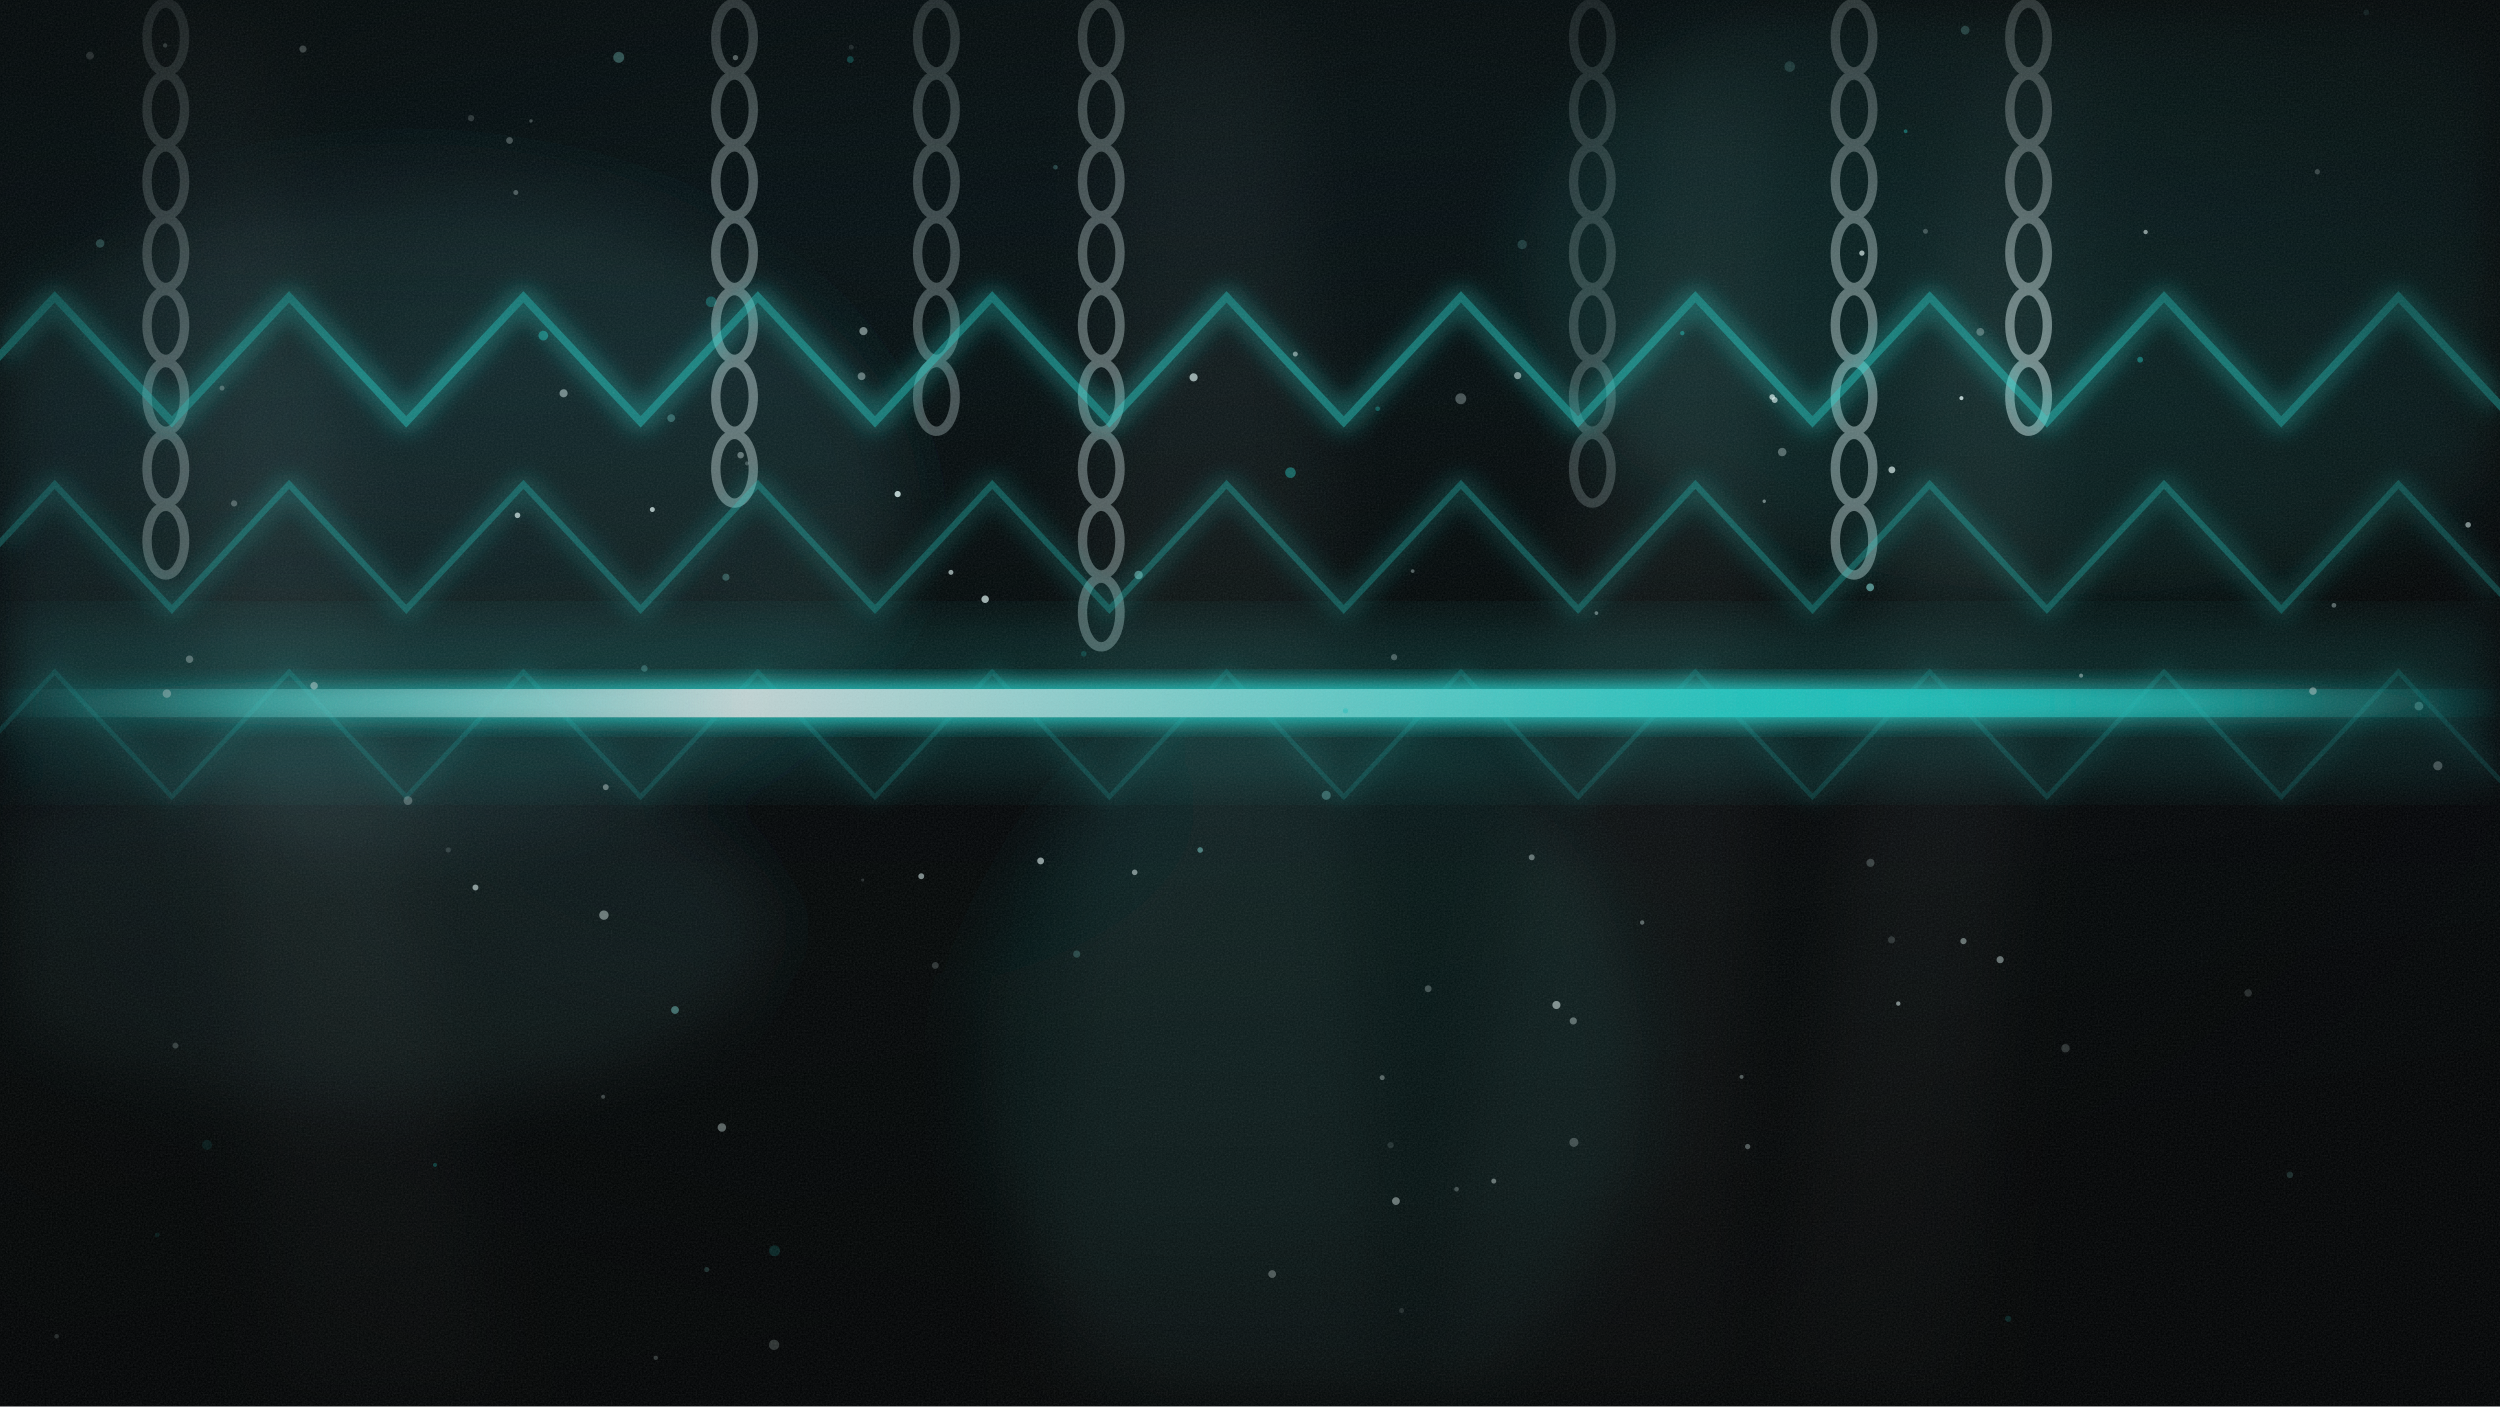
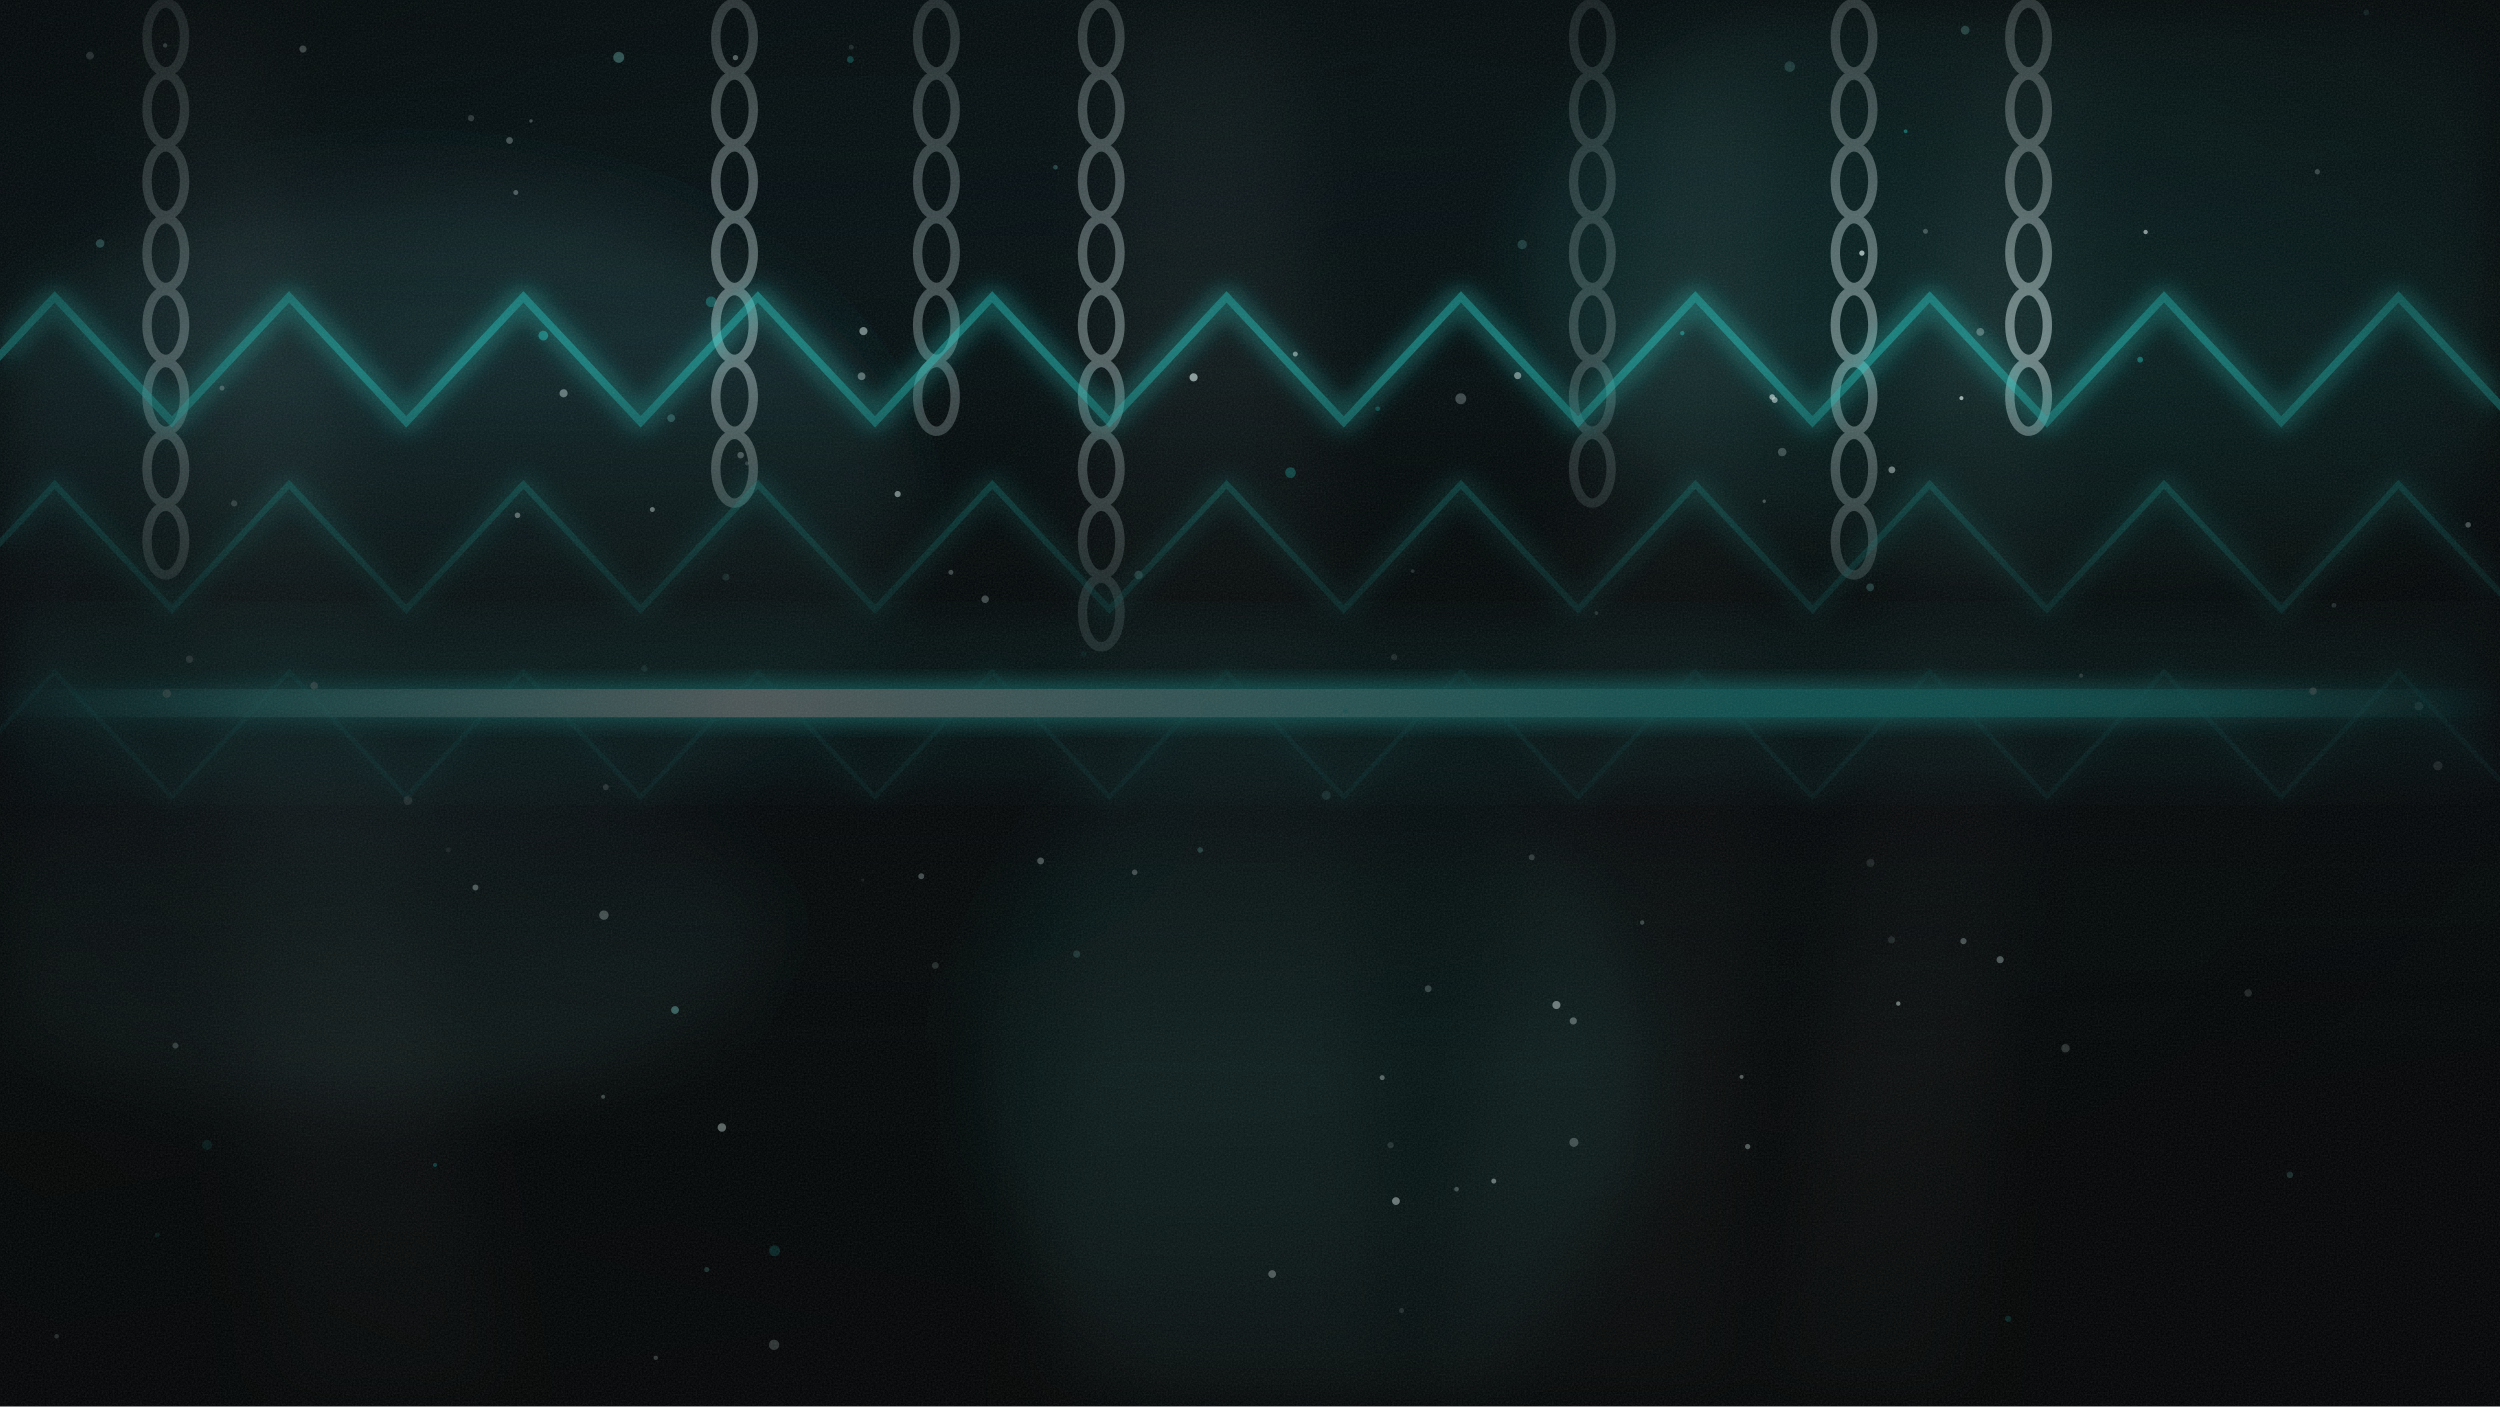
<svg xmlns="http://www.w3.org/2000/svg" class="art art--maniacal-chains" viewBox="0 0 1600 900" preserveAspectRatio="xMidYMid slice" role="img" aria-label="A cyan beam through mirrored zigzags and hanging chains">
  <defs>
    <linearGradient id="g-bg" x1="0" y1="0" x2="0.3" y2="1">
      <stop offset="0%" stop-color="#04181c" />
      <stop offset="58%" stop-color="#010708" />
      <stop offset="100%" stop-color="#000203" />
    </linearGradient>
    <linearGradient id="g-slab" x1="0" y1="0" x2="0.4" y2="1">
      <stop offset="0%" stop-color="#25e8e0" stop-opacity="0.42" />
      <stop offset="100%" stop-color="#000203" stop-opacity="0.72" />
    </linearGradient>
    <linearGradient id="g-blade" x1="0" y1="0" x2="1" y2="1">
      <stop offset="0%" stop-color="#e8fffe" stop-opacity="0.7" />
      <stop offset="60%" stop-color="#25e8e0" stop-opacity="0.28" />
      <stop offset="100%" stop-color="#8ff5f0" stop-opacity="0" />
    </linearGradient>
    <linearGradient id="g-beam" x1="0" y1="0" x2="1" y2="0">
      <stop offset="0%" stop-color="#25e8e0" stop-opacity="0" />
      <stop offset="30%" stop-color="#e8fffe" />
      <stop offset="70%" stop-color="#25e8e0" />
      <stop offset="100%" stop-color="#25e8e0" stop-opacity="0" />
    </linearGradient>
    <radialGradient id="g-orb" cx="42%" cy="38%" r="62%">
      <stop offset="0%" stop-color="#e8fffe" />
      <stop offset="38%" stop-color="#25e8e0" />
      <stop offset="78%" stop-color="#8ff5f0" stop-opacity="0.7" />
      <stop offset="100%" stop-color="#000203" />
    </radialGradient>
    <radialGradient id="g-halo" cx="50%" cy="50%" r="50%">
      <stop offset="0%" stop-color="#25e8e0" stop-opacity="0.42" />
      <stop offset="100%" stop-color="#25e8e0" stop-opacity="0" />
    </radialGradient>
    <linearGradient id="g-vig" x1="0" y1="0" x2="0" y2="1">
      <stop offset="0%" stop-color="#000203" stop-opacity="0.42" />
      <stop offset="26%" stop-color="#000203" stop-opacity="0.02" />
      <stop offset="100%" stop-color="#000203" stop-opacity="0.5" />
    </linearGradient>
    <filter id="g-glow" x="-70%" y="-70%" width="240%" height="240%">
      <feGaussianBlur stdDeviation="8" result="b" />
      <feFlood flood-color="#25e8e0" result="fc" />
      <feComposite in="fc" in2="b" operator="in" result="g" />
      <feMerge>
        <feMergeNode in="g" />
        <feMergeNode in="g" />
        <feMergeNode in="SourceGraphic" />
      </feMerge>
    </filter>
    <filter id="g-soft">
      <feGaussianBlur stdDeviation="20" />
    </filter>
    <radialGradient id="g-corner" cx="50%" cy="46%" r="72%">
      <stop offset="55%" stop-color="#000203" stop-opacity="0" />
      <stop offset="100%" stop-color="#000203" stop-opacity="0.72" />
    </radialGradient>
    <filter id="g-grain">
      <feTurbulence type="fractalNoise" baseFrequency="0.85" numOctaves="4" />
      <feColorMatrix type="saturate" values="0" />
    </filter>
  </defs>
  <rect width="1600" height="900" fill="url(#g-bg)" />
  <g filter="url(#g-soft)">
    <ellipse cx="226.3" cy="595.3" rx="260.4" ry="111.7" fill="#8ff5f0" opacity="0.1" />
    <ellipse cx="229.4" cy="265.9" rx="426.1" ry="111.4" fill="#04181c" opacity="0.1" />
    <ellipse cx="839.8" cy="686.2" rx="212.3" ry="234.7" fill="#25e8e0" opacity="0.1" />
    <ellipse cx="260.4" cy="329" rx="312.3" ry="209.7" fill="#8ff5f0" opacity="0.1" />
    <ellipse cx="438.1" cy="6" rx="452.7" ry="115.3" fill="#04181c" opacity="0.1" />
    <ellipse cx="522.6" cy="515.9" rx="241.6" ry="123.1" fill="#04181c" opacity="0.1" />
    <ellipse cx="106.7" cy="429.7" rx="436.9" ry="103.2" fill="#04181c" opacity="0.1" />
    <ellipse cx="1327.9" cy="170.9" rx="354.2" ry="209.1" fill="#25e8e0" opacity="0.1" />
  </g>
  <g filter="url(#g-soft)" opacity="0.5">
    <path d="M725.4 -101.8 L811.7 -101.8 L894.3 960 L664.7 960 Z" fill="#e8fffe" opacity="0.1" />
    <path d="M1261.7 28.3 L1335.3 28.3 L1250.6 960 L1121.1 960 Z" fill="#e8fffe" opacity="0.1" />
    <path d="M89.4 -3.3 L162.9 -3.3 L329.7 960 L185.2 960 Z" fill="#e8fffe" opacity="0.1" />
    <path d="M1225.2 27.2 L1309.7 27.2 L1530.3 960 L1314.9 960 Z" fill="#e8fffe" opacity="0" />
    <path d="M1068.7 39.2 L1137 39.2 L1105.7 960 L896 960 Z" fill="#e8fffe" opacity="0.1" />
  </g>
  <g transform="translate(470.1 0)" fill="none" stroke="#e8fffe" stroke-width="6" opacity="0.40">
    <ellipse cy="24" rx="12" ry="22" />
    <ellipse cy="70" rx="12" ry="22" />
    <ellipse cy="116" rx="12" ry="22" />
    <ellipse cy="162" rx="12" ry="22" />
    <ellipse cy="208" rx="12" ry="22" />
    <ellipse cy="254" rx="12" ry="22" />
    <ellipse cy="300" rx="12" ry="22" />
  </g>
  <g transform="translate(599.3 0)" fill="none" stroke="#e8fffe" stroke-width="6" opacity="0.30">
    <ellipse cy="24" rx="12" ry="22" />
    <ellipse cy="70" rx="12" ry="22" />
    <ellipse cy="116" rx="12" ry="22" />
    <ellipse cy="162" rx="12" ry="22" />
    <ellipse cy="208" rx="12" ry="22" />
    <ellipse cy="254" rx="12" ry="22" />
  </g>
  <g transform="translate(1298.3 0)" fill="none" stroke="#e8fffe" stroke-width="6" opacity="0.47">
    <ellipse cy="24" rx="12" ry="22" />
    <ellipse cy="70" rx="12" ry="22" />
    <ellipse cy="116" rx="12" ry="22" />
    <ellipse cy="162" rx="12" ry="22" />
    <ellipse cy="208" rx="12" ry="22" />
    <ellipse cy="254" rx="12" ry="22" />
  </g>
  <g transform="translate(704.8 0)" fill="none" stroke="#e8fffe" stroke-width="6" opacity="0.36">
    <ellipse cy="24" rx="12" ry="22" />
    <ellipse cy="70" rx="12" ry="22" />
    <ellipse cy="116" rx="12" ry="22" />
    <ellipse cy="162" rx="12" ry="22" />
    <ellipse cy="208" rx="12" ry="22" />
    <ellipse cy="254" rx="12" ry="22" />
    <ellipse cy="300" rx="12" ry="22" />
    <ellipse cy="346" rx="12" ry="22" />
    <ellipse cy="392" rx="12" ry="22" />
  </g>
  <g transform="translate(106.1 0)" fill="none" stroke="#e8fffe" stroke-width="6" opacity="0.33">
    <ellipse cy="24" rx="12" ry="22" />
    <ellipse cy="70" rx="12" ry="22" />
    <ellipse cy="116" rx="12" ry="22" />
    <ellipse cy="162" rx="12" ry="22" />
    <ellipse cy="208" rx="12" ry="22" />
    <ellipse cy="254" rx="12" ry="22" />
    <ellipse cy="300" rx="12" ry="22" />
    <ellipse cy="346" rx="12" ry="22" />
  </g>
  <g transform="translate(1186.6 0)" fill="none" stroke="#e8fffe" stroke-width="6" opacity="0.42">
    <ellipse cy="24" rx="12" ry="22" />
    <ellipse cy="70" rx="12" ry="22" />
    <ellipse cy="116" rx="12" ry="22" />
    <ellipse cy="162" rx="12" ry="22" />
    <ellipse cy="208" rx="12" ry="22" />
    <ellipse cy="254" rx="12" ry="22" />
    <ellipse cy="300" rx="12" ry="22" />
    <ellipse cy="346" rx="12" ry="22" />
  </g>
  <g transform="translate(1019.1 0)" fill="none" stroke="#e8fffe" stroke-width="6" opacity="0.20">
    <ellipse cy="24" rx="12" ry="22" />
    <ellipse cy="70" rx="12" ry="22" />
    <ellipse cy="116" rx="12" ry="22" />
    <ellipse cy="162" rx="12" ry="22" />
    <ellipse cy="208" rx="12" ry="22" />
    <ellipse cy="254" rx="12" ry="22" />
    <ellipse cy="300" rx="12" ry="22" />
  </g>
  <path d="M-40 270 L35 190 L110 270 L185 190 L260 270 L335 190 L410 270 L485 190 L560 270 L635 190 L710 270 L785 190 L860 270 L935 190 L1010 270 L1085 190 L1160 270 L1235 190 L1310 270 L1385 190 L1460 270 L1535 190 L1610 270 L1685 190 L1760 270" fill="none" stroke="#25e8e0" stroke-width="5" opacity="0.50" filter="url(#g-glow)" />
  <path d="M-40 390 L35 310 L110 390 L185 310 L260 390 L335 310 L410 390 L485 310 L560 390 L635 310 L710 390 L785 310 L860 390 L935 310 L1010 390 L1085 310 L1160 390 L1235 310 L1310 390 L1385 310 L1460 390 L1535 310 L1610 390 L1685 310 L1760 390" fill="none" stroke="#25e8e0" stroke-width="4" opacity="0.37" filter="url(#g-glow)" />
  <path d="M-40 510 L35 430 L110 510 L185 430 L260 510 L335 430 L410 510 L485 430 L560 510 L635 430 L710 510 L785 430 L860 510 L935 430 L1010 510 L1085 430 L1160 510 L1235 430 L1310 510 L1385 430 L1460 510 L1535 430 L1610 510 L1685 430 L1760 510" fill="none" stroke="#25e8e0" stroke-width="3" opacity="0.24" filter="url(#g-glow)" />
  <rect x="0" y="396" width="1600" height="108" fill="#25e8e0" opacity="0.16" filter="url(#g-soft)" />
  <rect x="0" y="441" width="1600" height="18" fill="url(#g-beam)" filter="url(#g-glow)" />
  <g fill="#e8fffe">
    <circle cx="890" cy="732.9" r="2.0" opacity="0.21" />
    <circle cx="971.3" cy="240.4" r="2.3" opacity="0.51" />
    <circle cx="893.4" cy="768.7" r="2.5" opacity="0.75" />
    <circle cx="1267.4" cy="212.4" r="2.5" opacity="0.31" />
    <circle cx="589.6" cy="560.8" r="1.9" opacity="0.71" />
    <circle cx="149.8" cy="322.2" r="2.0" opacity="0.32" />
    <circle cx="1373.2" cy="148.5" r="1.4" opacity="0.81" />
    <circle cx="261.1" cy="512.4" r="2.8" opacity="0.35" />
    <circle cx="1483.1" cy="109.9" r="1.7" opacity="0.43" />
    <circle cx="142.1" cy="248.4" r="1.6" opacity="0.31" />
    <circle cx="1118.5" cy="733.8" r="1.7" opacity="0.54" />
    <circle cx="1134.2" cy="254.1" r="1.8" opacity="0.68" />
    <circle cx="904.1" cy="365.5" r="1.2" opacity="0.38" />
    <circle cx="598.6" cy="617.9" r="2.2" opacity="0.26" />
    <circle cx="1210.8" cy="300.7" r="2.2" opacity="0.71" />
    <circle cx="892.2" cy="420.6" r="2.0" opacity="0.34" />
    <circle cx="121.3" cy="421.9" r="2.4" opacity="0.40" />
    <circle cx="1214.9" cy="642.3" r="1.4" opacity="0.76" />
    <circle cx="1480.3" cy="442.3" r="2.4" opacity="0.53" />
    <circle cx="608.6" cy="366.3" r="1.6" opacity="0.69" />
    <circle cx="814.2" cy="815.4" r="2.5" opacity="0.63" />
    <circle cx="326.1" cy="89.9" r="2.2" opacity="0.44" />
    <circle cx="105.7" cy="29.1" r="1.4" opacity="0.55" />
    <circle cx="1140.6" cy="289.3" r="2.7" opacity="0.35" />
    <circle cx="1135.8" cy="256" r="1.9" opacity="0.64" />
    <circle cx="1191.6" cy="162" r="1.7" opacity="0.78" />
    <circle cx="980.3" cy="548.7" r="1.9" opacity="0.54" />
    <circle cx="1129.1" cy="320.8" r="1.1" opacity="0.50" />
    <circle cx="1280.1" cy="614.2" r="2.3" opacity="0.60" />
    <circle cx="304.3" cy="568" r="1.9" opacity="0.78" />
    <circle cx="36.2" cy="855.2" r="1.5" opacity="0.75" />
    <circle cx="301.5" cy="75.6" r="2.0" opacity="0.31" />
    <circle cx="726.2" cy="558.3" r="1.8" opacity="0.68" />
    <circle cx="1331.9" cy="432.4" r="1.3" opacity="0.49" />
    <circle cx="1021.7" cy="392.4" r="1.2" opacity="0.45" />
    <circle cx="1006.9" cy="653.4" r="2.3" opacity="0.56" />
    <circle cx="419.7" cy="869" r="1.4" opacity="0.63" />
    <circle cx="1197.1" cy="552.2" r="2.6" opacity="0.29" />
    <circle cx="106.8" cy="443.9" r="2.7" opacity="0.43" />
    <circle cx="339.8" cy="77.4" r="1.1" opacity="0.43" />
    <circle cx="544.8" cy="30.2" r="1.6" opacity="0.22" />
    <circle cx="462" cy="721.6" r="2.7" opacity="0.60" />
    <circle cx="552.1" cy="563.2" r="1.0" opacity="0.22" />
    <circle cx="897" cy="838.8" r="1.6" opacity="0.30" />
    <circle cx="386" cy="701.9" r="1.3" opacity="0.40" />
    <circle cx="884.6" cy="689.7" r="1.6" opacity="0.54" />
    <circle cx="932.2" cy="761.1" r="1.5" opacity="0.43" />
    <circle cx="1579.6" cy="335.9" r="1.8" opacity="0.73" />
    <circle cx="1255.3" cy="254.8" r="1.3" opacity="0.80" />
    <circle cx="331.2" cy="329.8" r="1.8" opacity="0.73" />
    <circle cx="763.9" cy="241.5" r="2.6" opacity="0.65" />
    <circle cx="551.4" cy="240.8" r="2.5" opacity="0.40" />
    <circle cx="470.7" cy="36.9" r="1.7" opacity="0.64" />
    <circle cx="1210.6" cy="601.5" r="2.3" opacity="0.23" />
    <circle cx="956" cy="755.9" r="1.6" opacity="0.70" />
    <circle cx="630.5" cy="383.5" r="2.4" opacity="0.78" />
    <circle cx="666" cy="551" r="2.2" opacity="0.79" />
    <circle cx="574.5" cy="316.2" r="2.0" opacity="0.85" />
    <circle cx="1493.7" cy="387.4" r="1.5" opacity="0.45" />
    <circle cx="1438.8" cy="635.5" r="2.4" opacity="0.25" />
    <circle cx="112.3" cy="669.2" r="1.9" opacity="0.42" />
    <circle cx="417.5" cy="326.1" r="1.6" opacity="0.77" />
    <circle cx="914" cy="632.8" r="2.2" opacity="0.38" />
    <circle cx="57.6" cy="35.6" r="2.5" opacity="0.45" />
    <circle cx="387.7" cy="503.8" r="1.9" opacity="0.51" />
    <circle cx="478.1" cy="296.6" r="1.3" opacity="0.25" />
    <circle cx="360.7" cy="251.7" r="2.6" opacity="0.47" />
    <circle cx="330.1" cy="123.2" r="1.6" opacity="0.42" />
    <circle cx="996.1" cy="643.2" r="2.6" opacity="0.78" />
    <circle cx="1256.6" cy="602.3" r="2.0" opacity="0.58" />
  </g>
  <circle cx="1514.4" cy="8" r="1.9" fill="#8ff5f0" opacity="0.3" />
  <circle cx="848.8" cy="509" r="2.9" fill="#8ff5f0" opacity="0.4" />
  <circle cx="649.1" cy="304.8" r="5.3" fill="#8ff5f0" opacity="0.1" filter="url(#g-soft)" />
  <circle cx="1560.2" cy="490.1" r="2.9" fill="#e8fffe" opacity="0.4" />
  <circle cx="1450.4" cy="618" r="4.2" fill="#25e8e0" opacity="0.1" filter="url(#g-soft)" />
  <circle cx="829" cy="226.6" r="1.6" fill="#e8fffe" opacity="0.5" />
  <circle cx="433.4" cy="792.7" r="5.2" fill="#8ff5f0" opacity="0.2" filter="url(#g-soft)" />
  <circle cx="178.4" cy="612.7" r="5.5" fill="#e8fffe" opacity="0.1" filter="url(#g-soft)" />
  <circle cx="429.6" cy="267.6" r="2.5" fill="#8ff5f0" opacity="0.3" />
  <circle cx="1321.9" cy="670.9" r="2.7" fill="#e8fffe" opacity="0.3" />
  <circle cx="1414.7" cy="889.8" r="3.8" fill="#25e8e0" opacity="0.2" filter="url(#g-soft)" />
  <circle cx="396" cy="36.7" r="3.5" fill="#8ff5f0" opacity="0.6" />
  <circle cx="1211.9" cy="573.7" r="4.6" fill="#25e8e0" opacity="0.1" filter="url(#g-soft)" />
  <circle cx="675.5" cy="107" r="1.5" fill="#8ff5f0" opacity="0.3" />
  <circle cx="505.2" cy="40.4" r="4.3" fill="#25e8e0" opacity="0.1" filter="url(#g-soft)" />
  <circle cx="1285.2" cy="844" r="2" fill="#25e8e0" opacity="0.4" />
  <circle cx="1145.4" cy="42.6" r="3.4" fill="#8ff5f0" opacity="0.3" />
  <circle cx="1548.1" cy="451.9" r="2.8" fill="#8ff5f0" opacity="0.4" />
  <circle cx="347.7" cy="214.8" r="3.1" fill="#25e8e0" opacity="0.4" />
  <circle cx="559.6" cy="759.1" r="4.3" fill="#25e8e0" opacity="0.1" filter="url(#g-soft)" />
  <circle cx="752.5" cy="323.9" r="4.5" fill="#8ff5f0" opacity="0.1" filter="url(#g-soft)" />
  <circle cx="495.4" cy="860.7" r="3.3" fill="#e8fffe" opacity="0.5" />
  <circle cx="1129.8" cy="5.4" r="5.4" fill="#8ff5f0" opacity="0.1" filter="url(#g-soft)" />
  <circle cx="689.1" cy="610.6" r="2.3" fill="#8ff5f0" opacity="0.3" />
  <circle cx="1149.8" cy="855.3" r="3.6" fill="#25e8e0" opacity="0.2" filter="url(#g-soft)" />
  <circle cx="552.6" cy="211.9" r="2.6" fill="#e8fffe" opacity="0.5" />
  <circle cx="1271.5" cy="530.7" r="5.5" fill="#e8fffe" opacity="0.2" filter="url(#g-soft)" />
  <circle cx="544.2" cy="38.1" r="2.2" fill="#25e8e0" opacity="0.4" />
  <circle cx="201" cy="438.9" r="2.4" fill="#e8fffe" opacity="0.5" />
  <circle cx="1369.7" cy="230.2" r="1.9" fill="#25e8e0" opacity="0.4" />
  <circle cx="1307.1" cy="535.5" r="3.9" fill="#8ff5f0" opacity="0.1" filter="url(#g-soft)" />
  <circle cx="412.4" cy="427.8" r="2.1" fill="#8ff5f0" opacity="0.3" />
  <circle cx="739" cy="522.9" r="4.7" fill="#25e8e0" opacity="0.1" filter="url(#g-soft)" />
  <circle cx="793.4" cy="598.6" r="5" fill="#8ff5f0" opacity="0.2" filter="url(#g-soft)" />
  <circle cx="64.1" cy="155.8" r="2.7" fill="#8ff5f0" opacity="0.4" />
  <circle cx="414.3" cy="500.7" r="4.3" fill="#25e8e0" opacity="0.2" filter="url(#g-soft)" />
  <circle cx="86.2" cy="150.3" r="5.2" fill="#e8fffe" opacity="0.2" filter="url(#g-soft)" />
  <circle cx="1232.3" cy="148" r="1.6" fill="#e8fffe" opacity="0.3" />
  <circle cx="1337.9" cy="560.6" r="4.8" fill="#e8fffe" opacity="0.2" filter="url(#g-soft)" />
  <circle cx="278.4" cy="745.6" r="1.3" fill="#25e8e0" opacity="0.5" />
  <circle cx="1463.8" cy="0.3" r="3.7" fill="#25e8e0" opacity="0.1" filter="url(#g-soft)" />
  <circle cx="324.5" cy="320.9" r="4.8" fill="#8ff5f0" opacity="0.1" filter="url(#g-soft)" />
  <circle cx="934.9" cy="255.2" r="3.5" fill="#e8fffe" opacity="0.3" />
  <circle cx="495.7" cy="800.5" r="3.5" fill="#25e8e0" opacity="0.3" />
  <circle cx="193.9" cy="31.4" r="2.3" fill="#e8fffe" opacity="0.6" />
  <circle cx="604.8" cy="458.4" r="4.1" fill="#8ff5f0" opacity="0.2" filter="url(#g-soft)" />
  <circle cx="528.4" cy="106.4" r="4.1" fill="#8ff5f0" opacity="0.1" filter="url(#g-soft)" />
  <circle cx="186.7" cy="774" r="5.5" fill="#8ff5f0" opacity="0.1" filter="url(#g-soft)" />
  <circle cx="132.5" cy="732.7" r="3.2" fill="#25e8e0" opacity="0.2" />
  <circle cx="571.9" cy="189.7" r="3.8" fill="#e8fffe" opacity="0.2" filter="url(#g-soft)" />
  <circle cx="1037.9" cy="367.3" r="3.7" fill="#e8fffe" opacity="0.2" filter="url(#g-soft)" />
  <circle cx="477.1" cy="137.1" r="3.7" fill="#8ff5f0" opacity="0.1" filter="url(#g-soft)" />
  <circle cx="728.7" cy="368" r="2.7" fill="#8ff5f0" opacity="0.5" />
  <circle cx="1155.4" cy="610.1" r="5" fill="#e8fffe" opacity="0.1" filter="url(#g-soft)" />
  <circle cx="825.9" cy="302.5" r="3.4" fill="#25e8e0" opacity="0.4" />
  <circle cx="286.9" cy="544" r="1.7" fill="#e8fffe" opacity="0.2" />
  <circle cx="1196.9" cy="375.9" r="2.5" fill="#8ff5f0" opacity="0.6" />
  <circle cx="736.3" cy="626.9" r="4.5" fill="#e8fffe" opacity="0.2" filter="url(#g-soft)" />
  <circle cx="1501.5" cy="511.7" r="5.2" fill="#e8fffe" opacity="0.2" filter="url(#g-soft)" />
  <circle cx="100.6" cy="790.4" r="1.5" fill="#25e8e0" opacity="0.3" />
  <circle cx="861.1" cy="454.9" r="1.7" fill="#25e8e0" opacity="0.5" />
  <circle cx="749.4" cy="166.5" r="3.7" fill="#25e8e0" opacity="0.1" filter="url(#g-soft)" />
  <circle cx="974.2" cy="156.5" r="3" fill="#8ff5f0" opacity="0.2" />
  <circle cx="693.6" cy="418.4" r="1.8" fill="#25e8e0" opacity="0.2" />
  <circle cx="1506.5" cy="33.8" r="5.5" fill="#e8fffe" opacity="0.2" filter="url(#g-soft)" />
  <circle cx="1432.6" cy="556" r="4.9" fill="#8ff5f0" opacity="0.2" filter="url(#g-soft)" />
  <circle cx="46" cy="69" r="4.4" fill="#25e8e0" opacity="0.1" filter="url(#g-soft)" />
  <circle cx="1003.9" cy="299.2" r="5.3" fill="#25e8e0" opacity="0.1" filter="url(#g-soft)" />
  <circle cx="491.9" cy="392.7" r="3.8" fill="#8ff5f0" opacity="0.2" filter="url(#g-soft)" />
  <circle cx="881.7" cy="261.6" r="1.5" fill="#25e8e0" opacity="0.3" />
  <circle cx="557.8" cy="35.9" r="3.9" fill="#25e8e0" opacity="0.1" filter="url(#g-soft)" />
  <circle cx="1076.7" cy="213.2" r="1.4" fill="#25e8e0" opacity="0.4" />
  <circle cx="622" cy="232" r="5" fill="#e8fffe" opacity="0.1" filter="url(#g-soft)" />
  <circle cx="386.5" cy="585.7" r="3" fill="#e8fffe" opacity="0.6" />
  <circle cx="1051" cy="590.4" r="1.4" fill="#e8fffe" opacity="0.5" />
  <circle cx="1114.6" cy="689.2" r="1.3" fill="#e8fffe" opacity="0.5" />
  <circle cx="1257.7" cy="19.3" r="2.8" fill="#8ff5f0" opacity="0.5" />
  <circle cx="1227.6" cy="164.6" r="4.6" fill="#e8fffe" opacity="0.1" filter="url(#g-soft)" />
  <circle cx="1465.5" cy="751.9" r="2.1" fill="#8ff5f0" opacity="0.4" />
  <circle cx="1219.6" cy="84" r="1.2" fill="#25e8e0" opacity="0.6" />
  <circle cx="768.1" cy="544" r="1.8" fill="#8ff5f0" opacity="0.6" />
  <circle cx="432" cy="646.4" r="2.5" fill="#8ff5f0" opacity="0.6" />
  <circle cx="455.1" cy="193.1" r="3.4" fill="#25e8e0" opacity="0.3" />
  <circle cx="337.6" cy="849.7" r="5.5" fill="#25e8e0" opacity="0.2" filter="url(#g-soft)" />
  <circle cx="980.6" cy="481.3" r="3.8" fill="#25e8e0" opacity="0.2" filter="url(#g-soft)" />
  <circle cx="693.3" cy="415.3" r="4.3" fill="#25e8e0" opacity="0.1" filter="url(#g-soft)" />
  <circle cx="452.3" cy="812.5" r="1.6" fill="#8ff5f0" opacity="0.4" />
  <circle cx="464.6" cy="369.4" r="2.3" fill="#8ff5f0" opacity="0.3" />
  <circle cx="1007.3" cy="731.1" r="2.9" fill="#e8fffe" opacity="0.4" />
  <circle cx="474" cy="291.3" r="2.1" fill="#e8fffe" opacity="0.4" />
+   <linearGradient id="g-band" x1="0" y1="0" x2="0" y2="1">
+     <stop offset="0%" stop-color="#010708" stop-opacity="0" />
+     <stop offset="34%" stop-color="#010708" stop-opacity="0.62" />
+     <stop offset="66%" stop-color="#010708" stop-opacity="0.62" />
+     <stop offset="100%" stop-color="#010708" stop-opacity="0" />
+   </linearGradient>
+   <rect x="0" y="216" width="1600" height="468" fill="url(#g-band)" />
  <rect width="1600" height="900" fill="url(#g-corner)" />
  <rect width="1600" height="900" fill="url(#g-vig)" />
  <rect width="1600" height="900" filter="url(#g-grain)" opacity="0.12" />
</svg>
